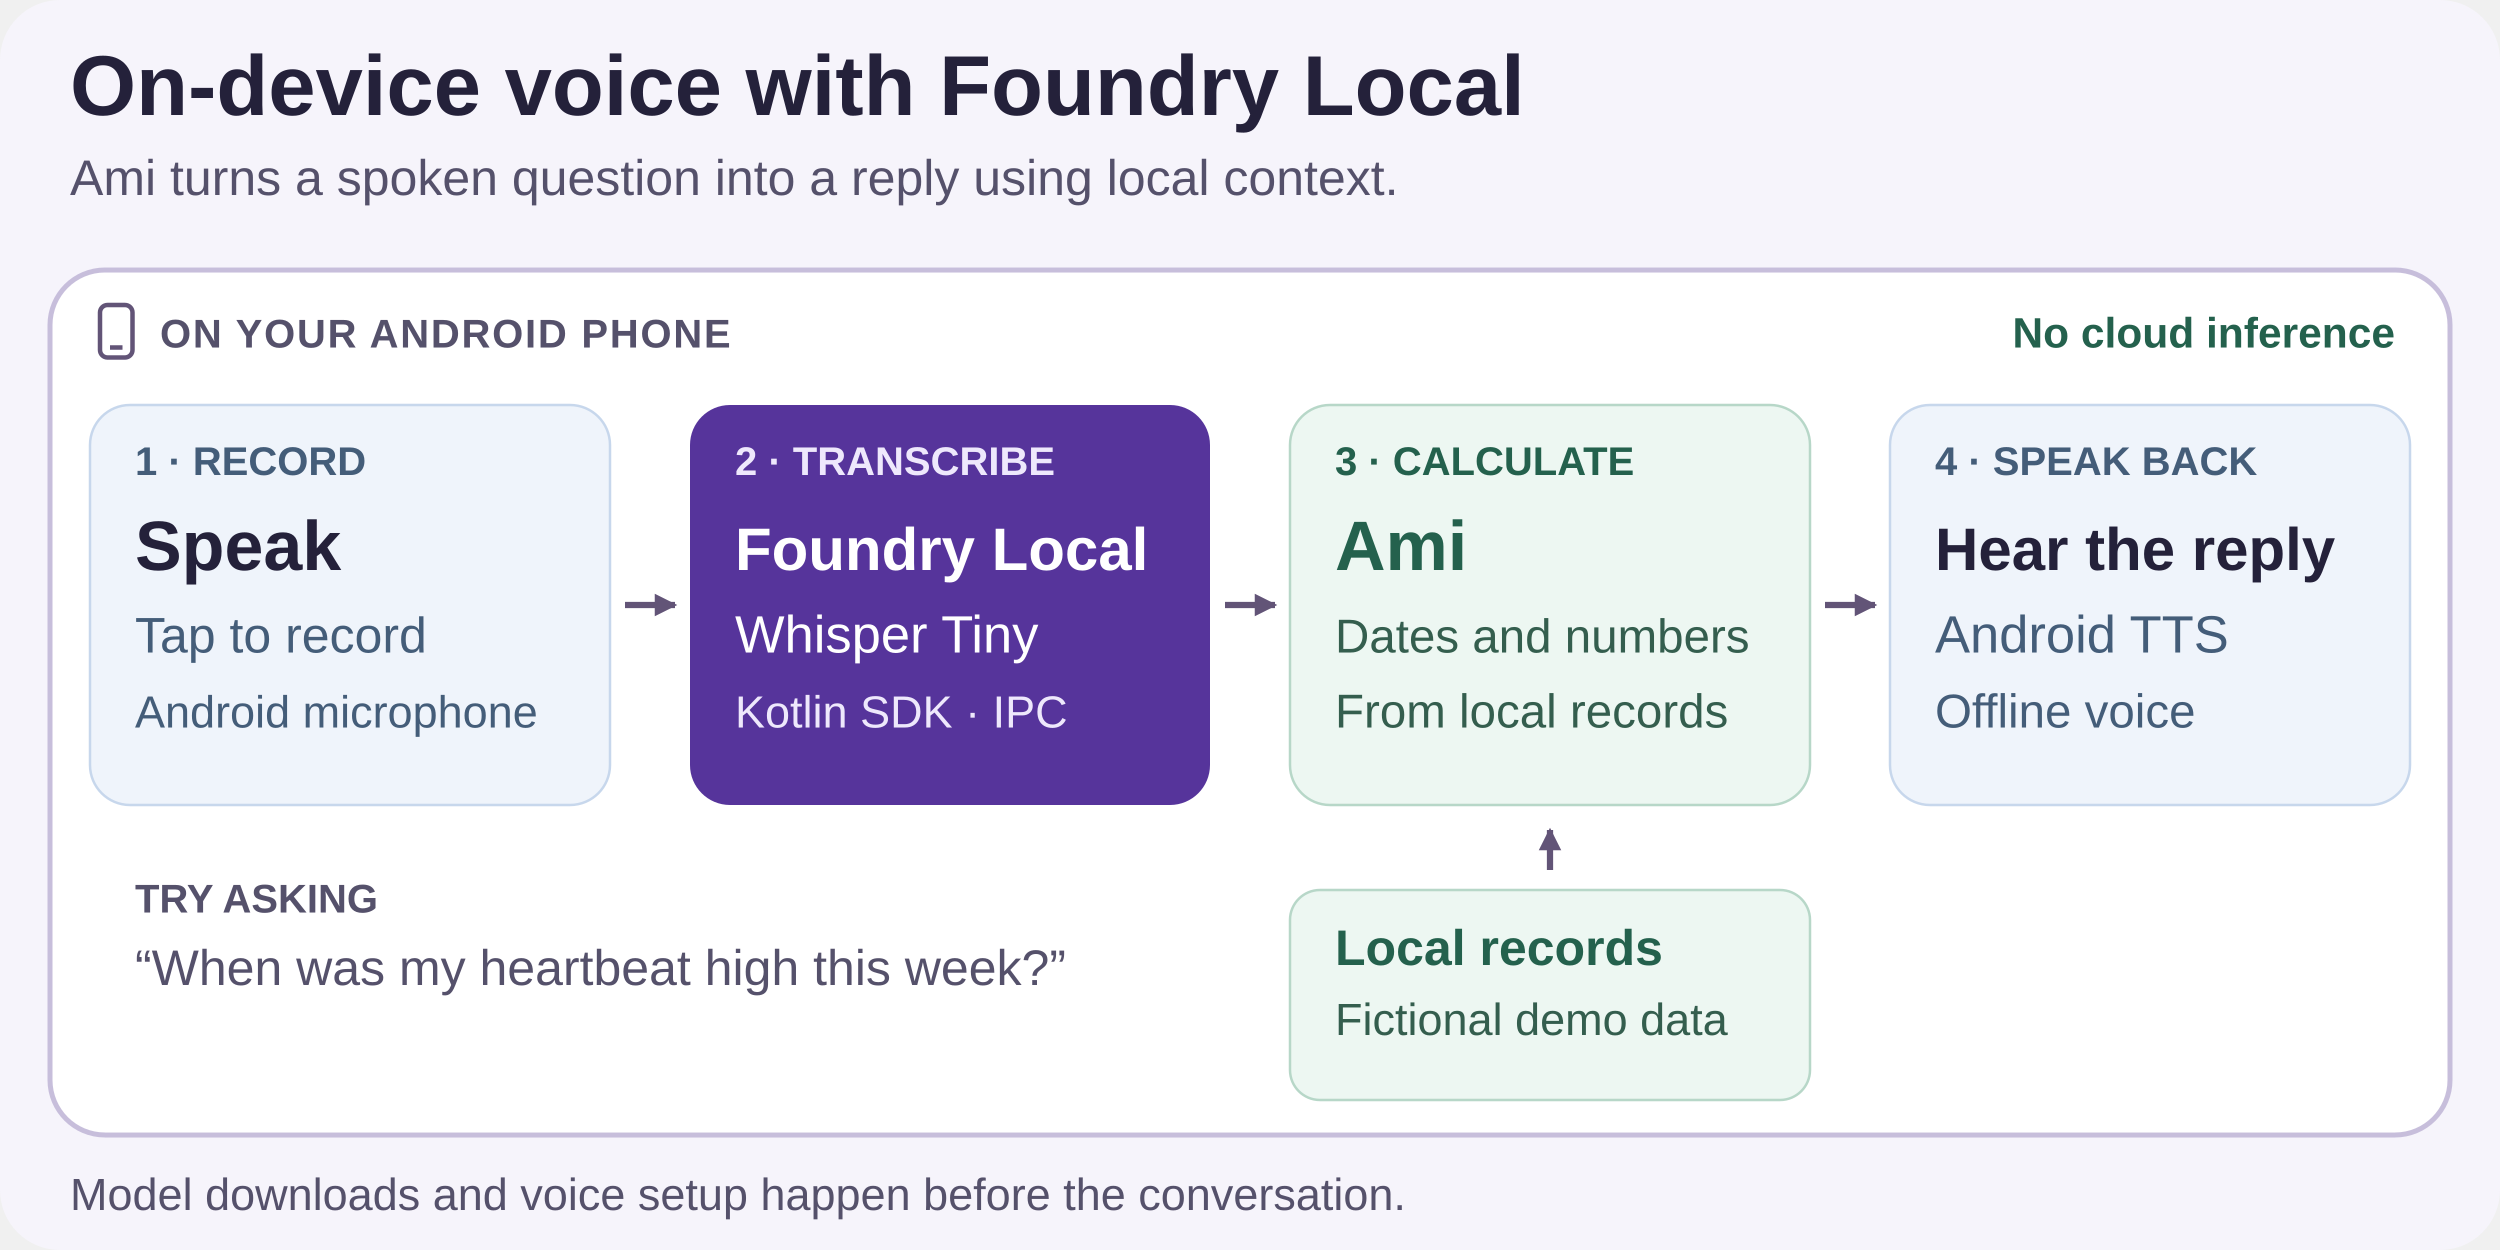
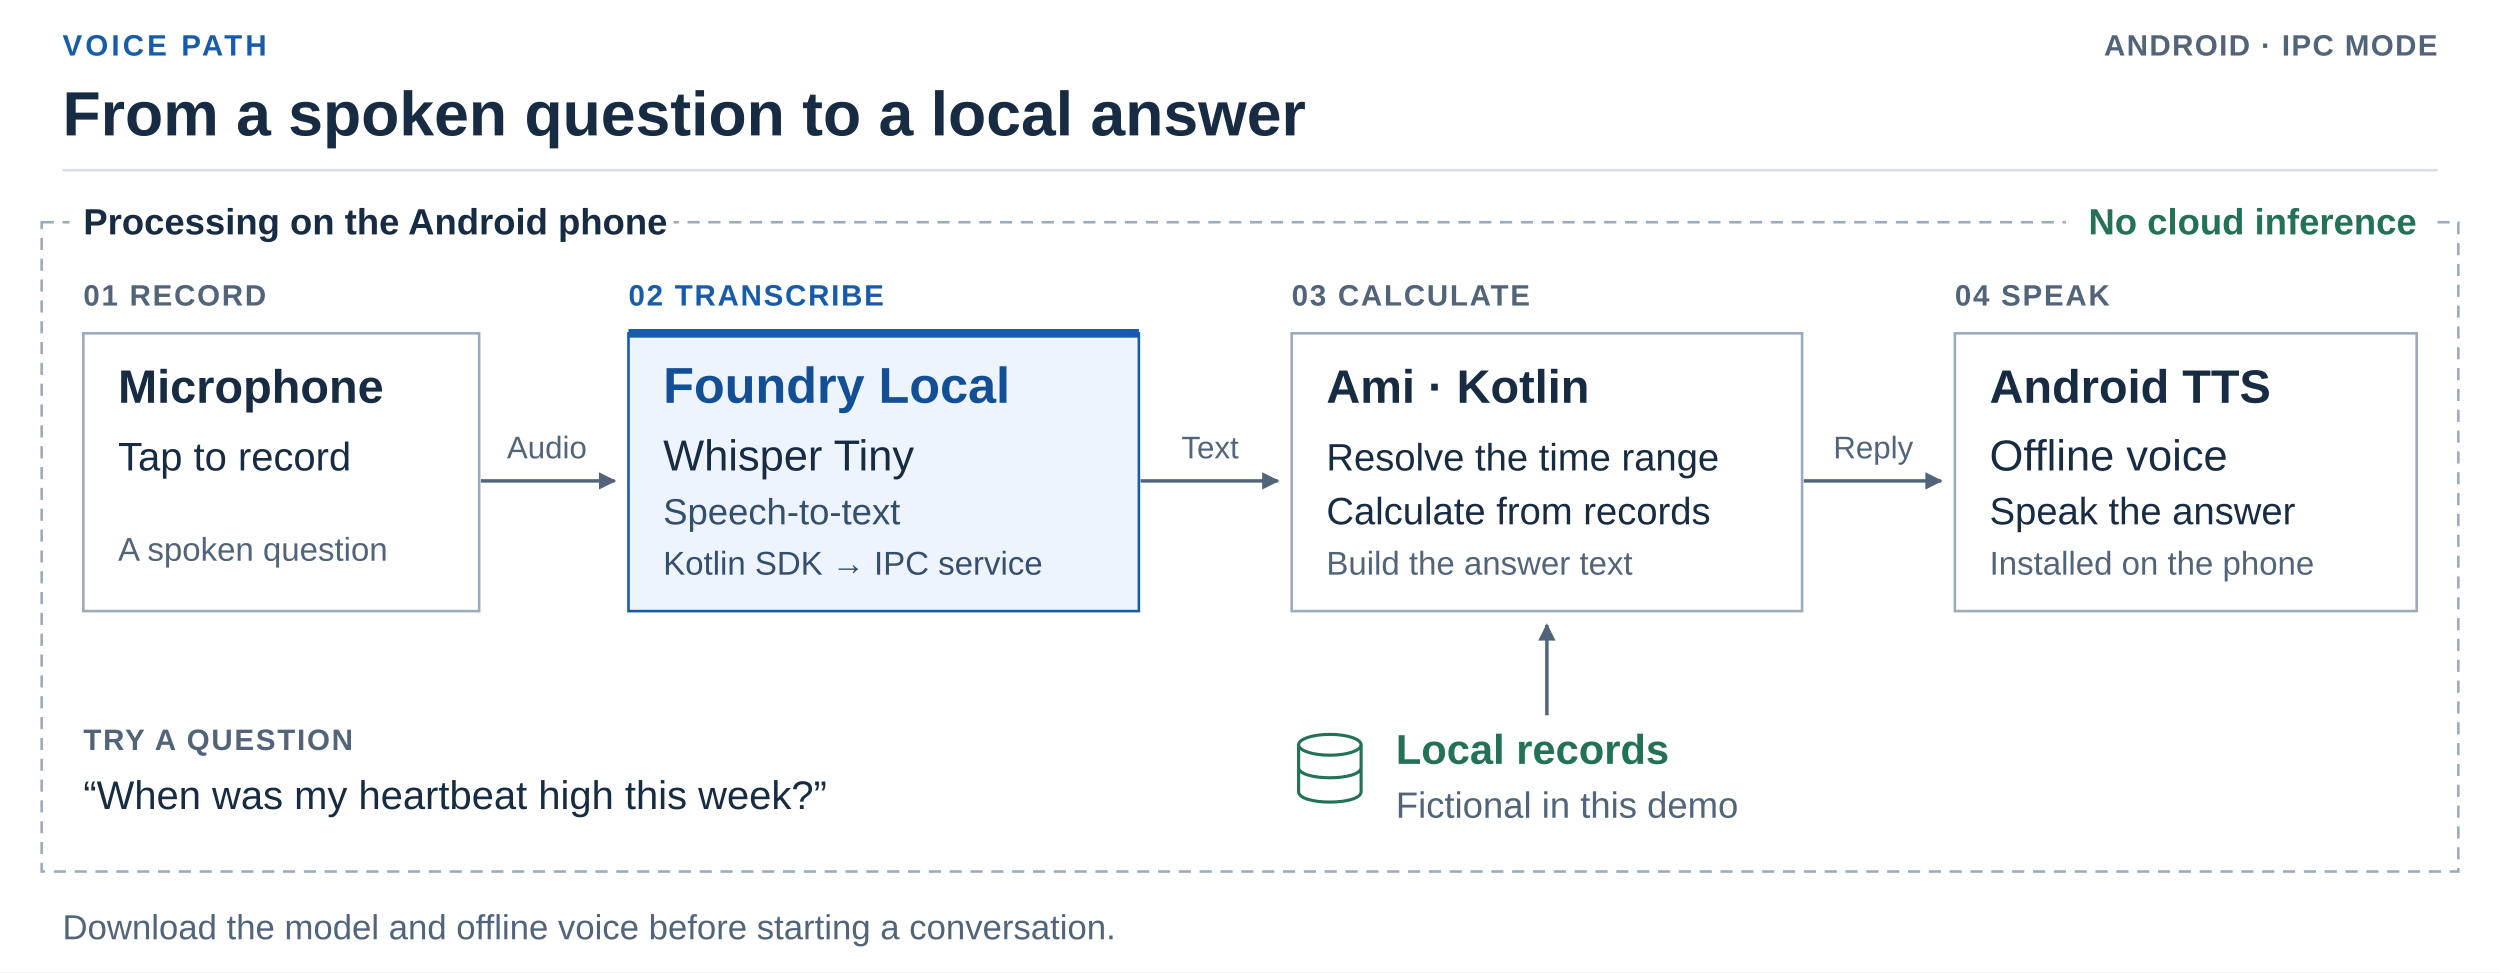
- <svg xmlns="http://www.w3.org/2000/svg" width="1000" height="500" viewBox="0 0 1000 500" role="img" aria-labelledby="title description">
+ <svg xmlns="http://www.w3.org/2000/svg" width="1440" height="560" viewBox="0 0 1440 560" role="img" aria-labelledby="title description">
  <defs>
-     <marker id="arrow" viewBox="0 0 10 10" refX="9" refY="5" markerWidth="9" markerHeight="9" markerUnits="userSpaceOnUse" orient="auto">
-       <path d="M 0 0 L 10 5 L 0 10 Z" fill="#625477" />
+     <marker id="arrow" viewBox="0 0 10 10" refX="9" refY="5" markerWidth="10" markerHeight="10" markerUnits="userSpaceOnUse" orient="auto">
+       <path d="M 0 0 L 10 5 L 0 10 Z" fill="#52647a" />
    </marker>
  </defs>
-   <rect width="1000" height="500" rx="24" fill="#f6f4fb" />
-   <g font-family="Segoe UI, Arial, sans-serif" fill="#24213a">
-     <text x="28" y="46" font-size="34" font-weight="700">On-device voice with Foundry Local</text>
-     <text x="28" y="78" font-size="20" fill="#55516b">Ami turns a spoken question into a reply using local context.</text>
-     <rect x="20" y="108" width="960" height="346" rx="22" fill="#ffffff" stroke="#c7bedb" stroke-width="2" />
-     <rect x="40" y="122" width="13" height="21" rx="3" fill="none" stroke="#625477" stroke-width="1.8" />
-     <path d="M 44 139 H 49" stroke="#625477" stroke-width="1.8" />
-     <text x="64" y="139" font-size="16" font-weight="700" letter-spacing="0.7" fill="#55516b">ON YOUR ANDROID PHONE</text>
-     <text x="958" y="139" text-anchor="end" font-size="17" font-weight="600" fill="#24614d">No cloud inference</text>
+   <rect width="1440" height="560" fill="#ffffff" />
+   <g font-family="Segoe UI, Arial, sans-serif" fill="#172b43">
+     <text x="36" y="32" font-size="17" font-weight="700" letter-spacing="1.8" fill="#175caa">VOICE PATH</text>
+     <text x="1404" y="32" text-anchor="end" font-size="17" font-weight="600" letter-spacing="0.8" fill="#52647a">ANDROID · IPC MODE</text>
+     <text x="36" y="78" font-size="36" font-weight="650">From a spoken question to a local answer</text>
+     <path d="M 36 98 H 1404" stroke="#d6dee8" stroke-width="1.5" />
+     <rect x="24" y="128" width="1392" height="374" fill="none" stroke="#9cabbc" stroke-width="1.5" stroke-dasharray="7 5" />
+     <rect x="40" y="112" width="348" height="30" fill="#ffffff" />
+     <text x="48" y="135" font-size="21" font-weight="600">Processing on the Android phone</text>
+     <rect x="1190" y="112" width="210" height="30" fill="#ffffff" />
+     <text x="1392" y="135" text-anchor="end" font-size="21" font-weight="600" fill="#237158">No cloud inference</text>
+     <g font-size="17" font-weight="700" letter-spacing="1" fill="#52647a">
+       <text x="48" y="176">01  RECORD</text>
+       <text x="362" y="176" fill="#175caa">02  TRANSCRIBE</text>
+       <text x="744" y="176">03  CALCULATE</text>
+       <text x="1126" y="176">04  SPEAK</text>
+     </g>
    <g id="record">
-       <rect x="36" y="162" width="208" height="160" rx="16" fill="#eff4fb" stroke="#c7d7ec" />
-       <text x="54" y="190" font-size="16" font-weight="700" fill="#445d79">1 · RECORD</text>
-       <text x="54" y="228" font-size="28" font-weight="700">Speak</text>
-       <text x="54" y="261" font-size="20" fill="#445d79">Tap to record</text>
-       <text x="54" y="291" font-size="18" fill="#445d79">Android microphone</text>
+       <rect x="48" y="192" width="228" height="160" fill="#ffffff" stroke="#9cabbc" stroke-width="1.5" />
+       <text x="68" y="232" font-size="27" font-weight="650">Microphone</text>
+       <text x="68" y="271" font-size="23">Tap to record</text>
+       <text x="68" y="323" font-size="19" fill="#52647a">A spoken question</text>
    </g>
    <g id="transcribe">
-       <rect x="276" y="162" width="208" height="160" rx="16" fill="#56349b" />
-       <text x="294" y="190" font-size="16" font-weight="700" fill="#eee8fc">2 · TRANSCRIBE</text>
-       <text x="294" y="228" font-size="24" font-weight="700" fill="#ffffff">Foundry Local</text>
-       <text x="294" y="261" font-size="21" fill="#ffffff">Whisper Tiny</text>
-       <text x="294" y="291" font-size="18" fill="#eee8fc">Kotlin SDK · IPC</text>
+       <rect x="362" y="192" width="294" height="160" fill="#edf4fe" stroke="#175caa" stroke-width="1.5" />
+       <path d="M 362 192 H 656" stroke="#175caa" stroke-width="5" />
+       <text x="382" y="232" font-size="29" font-weight="700" fill="#124f94">Foundry Local</text>
+       <text x="382" y="271" font-size="25">Whisper Tiny</text>
+       <text x="382" y="302" font-size="21" fill="#344e6d">Speech-to-text</text>
+       <text x="382" y="331" font-size="19" fill="#344e6d">Kotlin SDK → IPC service</text>
    </g>
    <g id="calculate">
-       <rect x="516" y="162" width="208" height="160" rx="16" fill="#edf7f2" stroke="#b7d7c8" />
-       <text x="534" y="190" font-size="16" font-weight="700" fill="#24614d">3 · CALCULATE</text>
-       <text x="534" y="228" font-size="28" font-weight="700" fill="#24614d">Ami</text>
-       <text x="534" y="261" font-size="19" fill="#345e4e">Dates and numbers</text>
-       <text x="534" y="291" font-size="19" fill="#345e4e">From local records</text>
+       <rect x="744" y="192" width="294" height="160" fill="#ffffff" stroke="#9cabbc" stroke-width="1.5" />
+       <text x="764" y="232" font-size="27" font-weight="650">Ami · Kotlin</text>
+       <text x="764" y="271" font-size="22">Resolve the time range</text>
+       <text x="764" y="302" font-size="22">Calculate from records</text>
+       <text x="764" y="331" font-size="19" fill="#52647a">Build the answer text</text>
    </g>
    <g id="speak">
-       <rect x="756" y="162" width="208" height="160" rx="16" fill="#eff4fb" stroke="#c7d7ec" />
-       <text x="774" y="190" font-size="16" font-weight="700" fill="#445d79">4 · SPEAK BACK</text>
-       <text x="774" y="228" font-size="24" font-weight="700">Hear the reply</text>
-       <text x="774" y="261" font-size="21" fill="#445d79">Android TTS</text>
-       <text x="774" y="291" font-size="19" fill="#445d79">Offline voice</text>
+       <rect x="1126" y="192" width="266" height="160" fill="#ffffff" stroke="#9cabbc" stroke-width="1.5" />
+       <text x="1146" y="232" font-size="27" font-weight="650">Android TTS</text>
+       <text x="1146" y="271" font-size="25">Offline voice</text>
+       <text x="1146" y="302" font-size="22">Speak the answer</text>
+       <text x="1146" y="331" font-size="19" fill="#52647a">Installed on the phone</text>
    </g>
-     <g fill="none" stroke="#625477" stroke-width="2.5" marker-end="url(#arrow)">
-       <path id="audio-to-whisper" d="M 250 242 H 270" />
-       <path id="transcript-to-ami" d="M 490 242 H 510" />
-       <path id="answer-to-tts" d="M 730 242 H 750" />
-       <path id="records-to-ami" d="M 620 348 V 332" />
+     <g fill="none" stroke="#52647a" stroke-width="2" marker-end="url(#arrow)">
+       <path id="audio-to-whisper" d="M 277 277 H 354" />
+       <path id="transcript-to-ami" d="M 657 277 H 736" />
+       <path id="answer-to-tts" d="M 1039 277 H 1118" />
+       <path id="records-to-ami" d="M 891 412 V 360" />
+     </g>
+     <g font-size="18" text-anchor="middle" fill="#52647a">
+       <text x="315" y="264">Audio</text>
+       <text x="697" y="264">Text</text>
+       <text x="1079" y="264">Reply</text>
    </g>
    <g id="records">
-       <rect x="516" y="356" width="208" height="84" rx="12" fill="#edf7f2" stroke="#b7d7c8" />
-       <text x="534" y="386" font-size="20" font-weight="600" fill="#24614d">Local records</text>
-       <text x="534" y="414" font-size="18" fill="#345e4e">Fictional demo data</text>
+       <g fill="none" stroke="#237158" stroke-width="1.8">
+         <ellipse cx="766" cy="429" rx="18" ry="6" />
+         <path d="M 748 429 V 456 C 748 464 784 464 784 456 V 429 M 748 442 C 748 450 784 450 784 442" />
+       </g>
+       <text x="804" y="440" font-size="24" font-weight="600" fill="#237158">Local records</text>
+       <text x="804" y="471" font-size="21" fill="#52647a">Fictional in this demo</text>
    </g>
-     <text x="54" y="365" font-size="16" font-weight="700" fill="#55516b">TRY ASKING</text>
-     <text x="54" y="394" font-size="20" fill="#55516b">“When was my heartbeat high this week?”</text>
-     <text x="28" y="484" font-size="18" fill="#55516b">Model downloads and voice setup happen before the conversation.</text>
+     <text x="48" y="432" font-size="17" font-weight="700" letter-spacing="1" fill="#52647a">TRY A QUESTION</text>
+     <text x="48" y="466" font-size="23">“When was my heartbeat high this week?”</text>
+     <text x="36" y="541" font-size="20" fill="#52647a">Download the model and offline voice before starting a conversation.</text>
  </g>
</svg>
